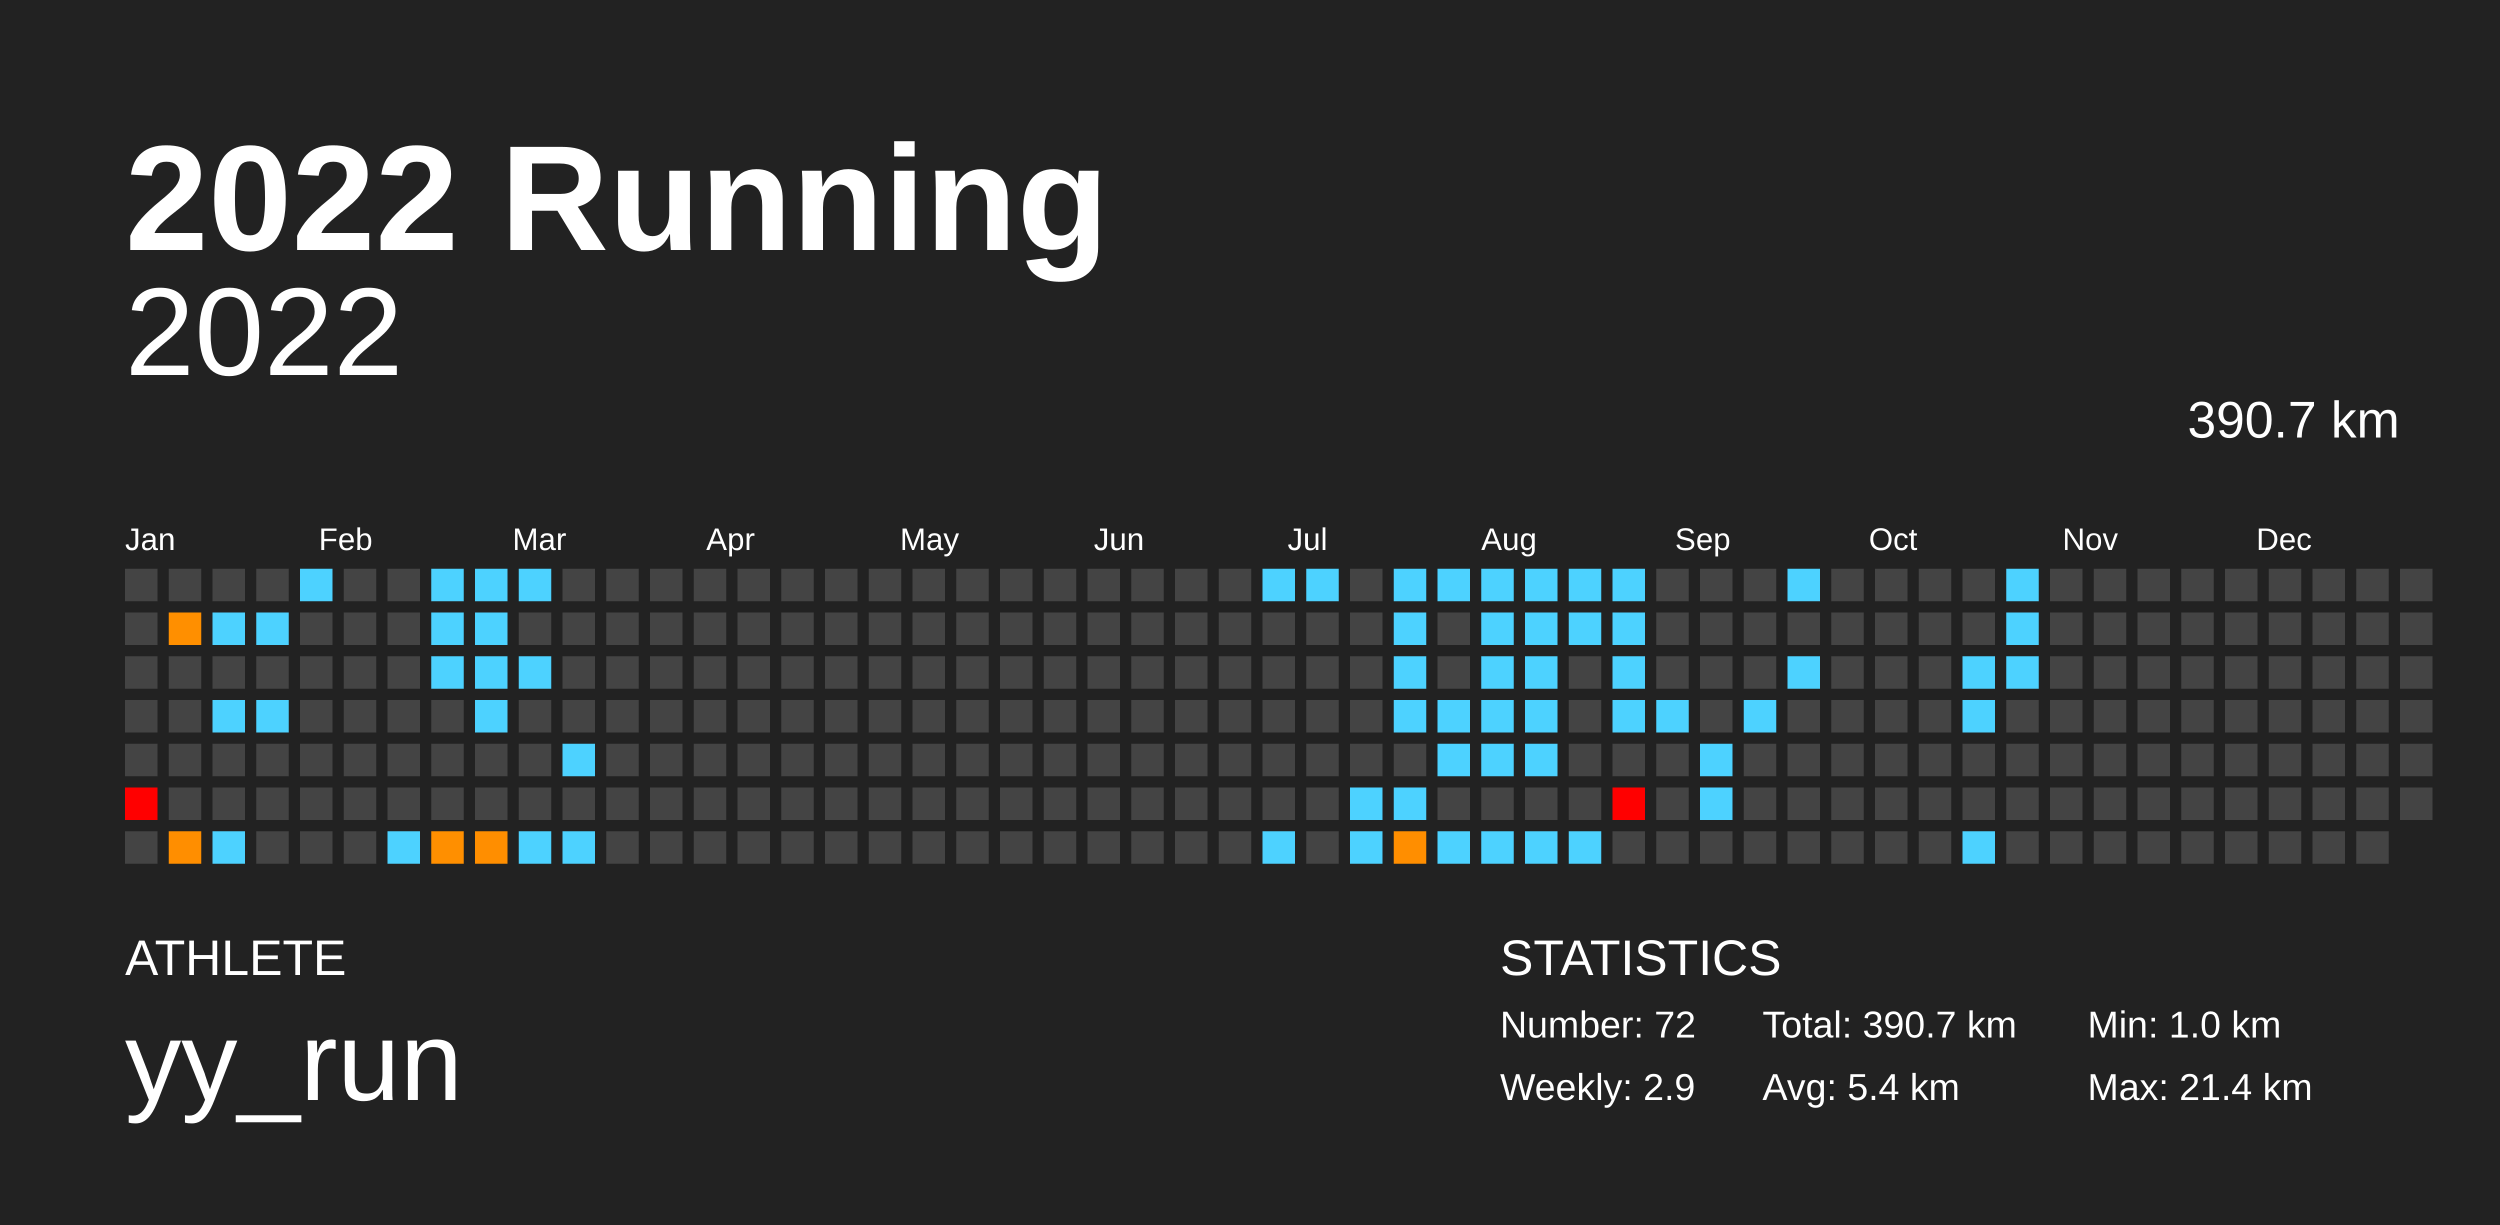
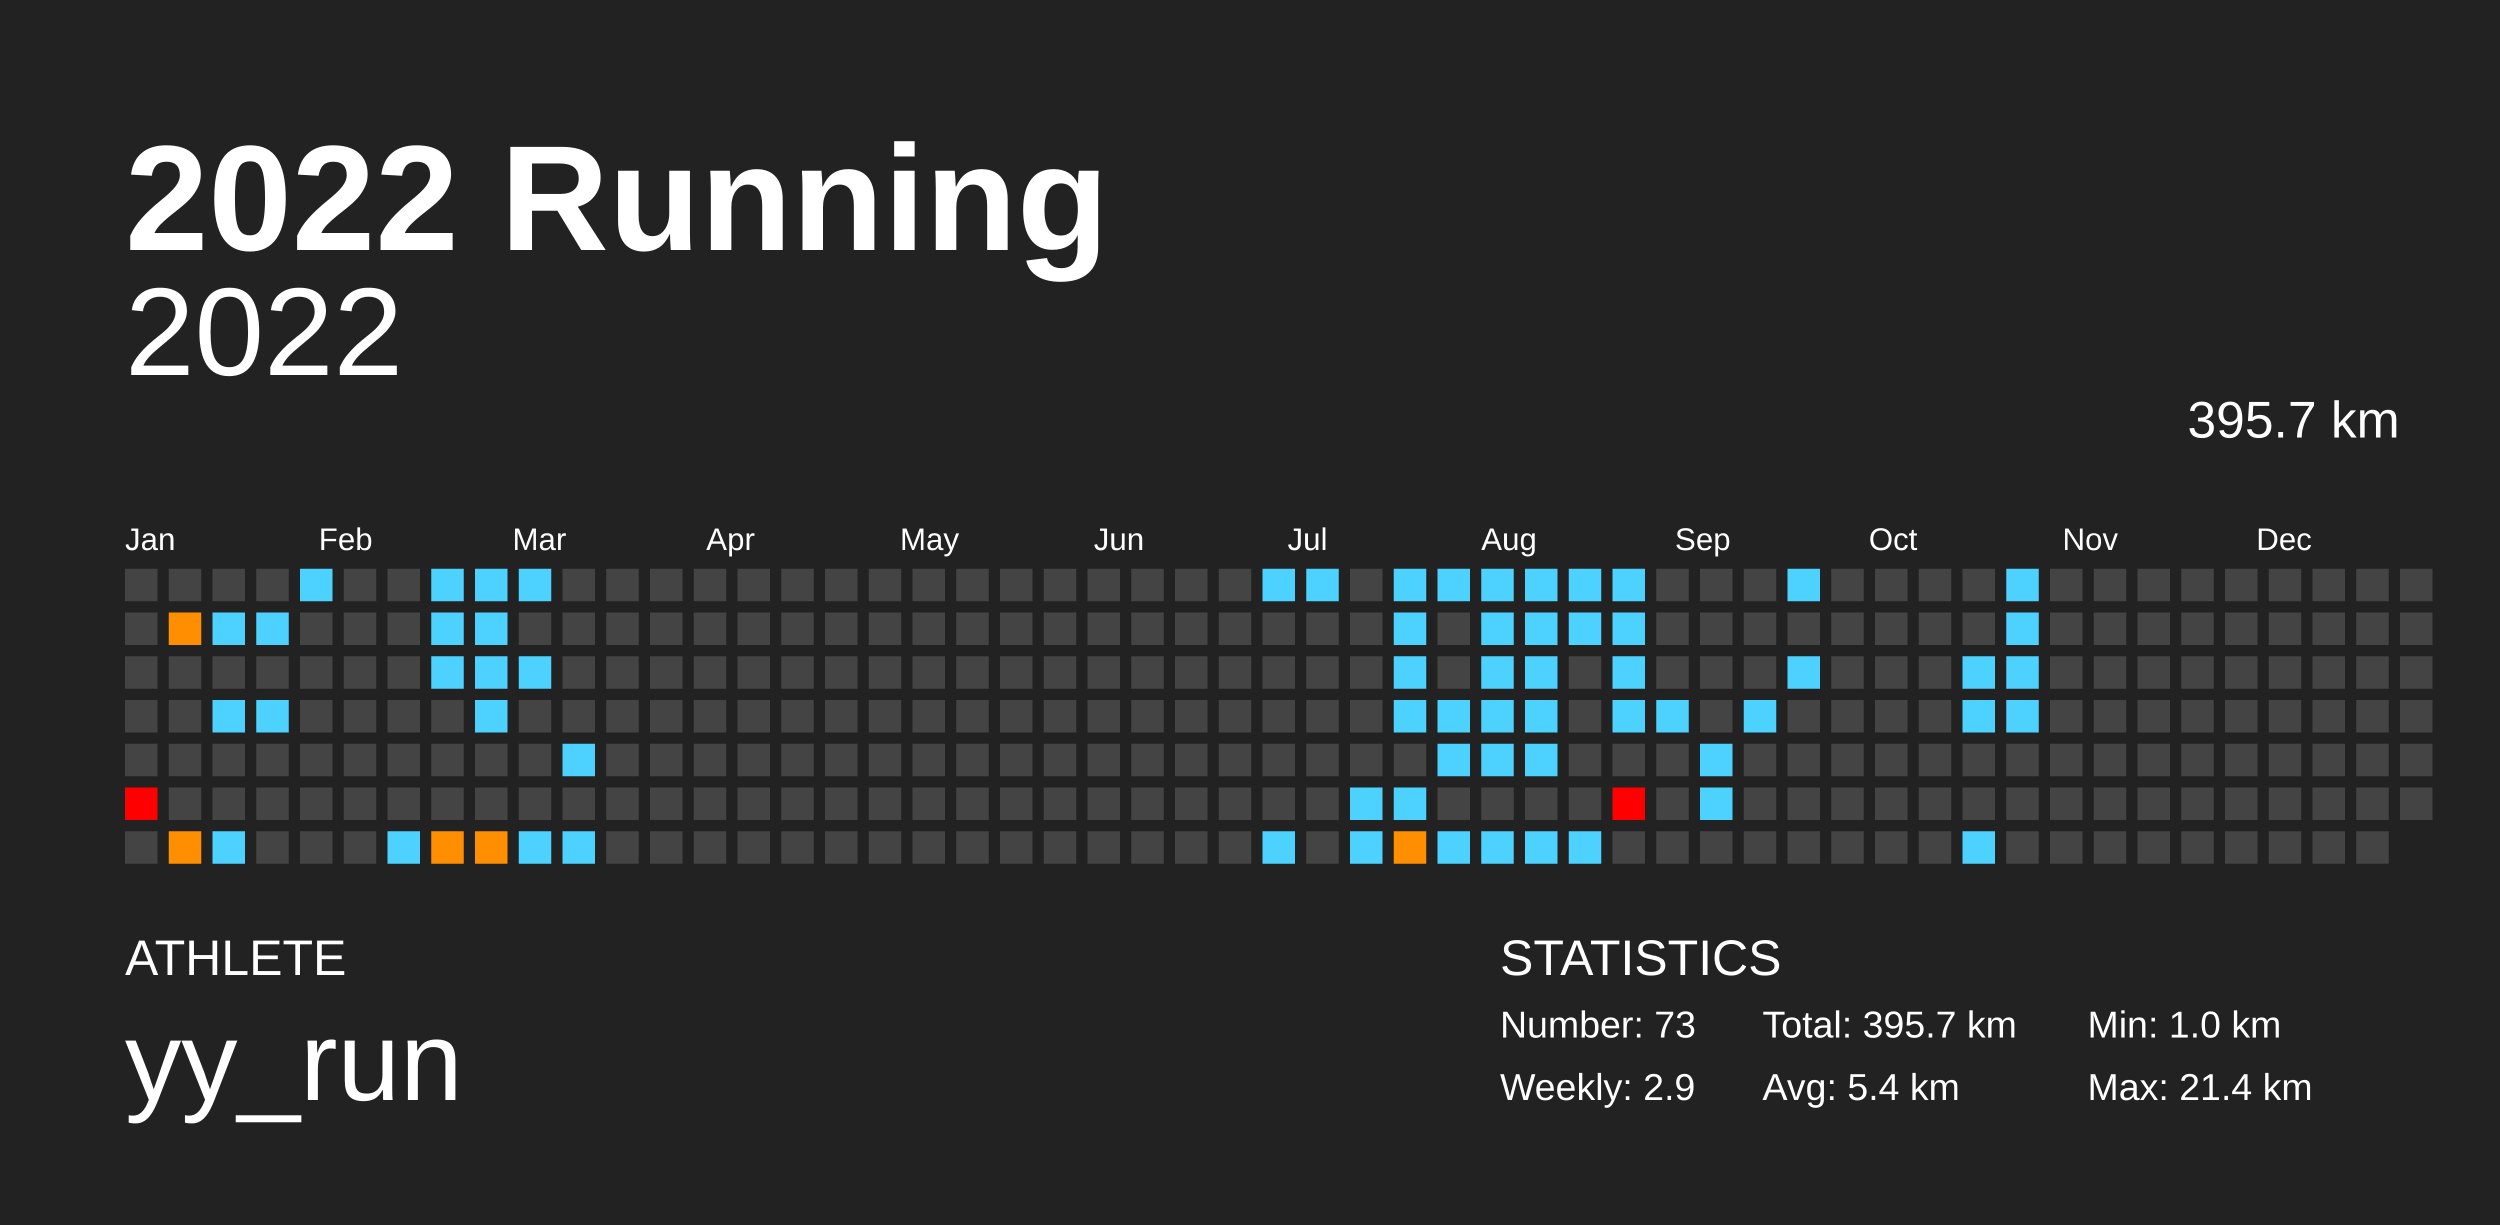
<svg xmlns="http://www.w3.org/2000/svg" baseProfile="full" height="98mm" version="1.1" viewBox="0,0,200,98" width="200mm">
  <defs />
  <rect fill="#222222" height="98" width="200" x="0" y="0" />
  <text fill="#FFFFFF" style="font-size:12px; font-family:Arial; font-weight:bold;" x="10" y="20">2022 Running</text>
  <text fill="#FFFFFF" style="font-size:4px; font-family:Arial" x="10" y="78">ATHLETE</text>
  <text fill="#FFFFFF" style="font-size:9px; font-family:Arial" x="10" y="88">yy_run</text>
  <text fill="#FFFFFF" style="font-size:4px; font-family:Arial" x="120" y="78">STATISTICS</text>
-   <text fill="#FFFFFF" style="font-size:3px; font-family:Arial" x="120" y="83">Number: 72</text>
+   <text fill="#FFFFFF" style="font-size:3px; font-family:Arial" x="120" y="83">Number: 73</text>
  <text fill="#FFFFFF" style="font-size:3px; font-family:Arial" x="120" y="88">Weekly: 2.9</text>
-   <text fill="#FFFFFF" style="font-size:3px; font-family:Arial" x="141" y="83">Total: 390.7 km</text>
+   <text fill="#FFFFFF" style="font-size:3px; font-family:Arial" x="141" y="83">Total: 395.7 km</text>
  <text fill="#FFFFFF" style="font-size:3px; font-family:Arial" x="141" y="88">Avg: 5.4 km</text>
  <text fill="#FFFFFF" style="font-size:3px; font-family:Arial" x="167" y="83">Min: 1.0 km</text>
  <text fill="#FFFFFF" style="font-size:3px; font-family:Arial" x="167" y="88">Max: 21.4 km</text>
  <text alignment-baseline="hanging" fill="#FFFFFF" style="font-size:10.0px; font-family:Arial;" x="10" y="30">2022</text>
-   <text alignment-baseline="hanging" fill="#FFFFFF" style="font-size:4.125px; font-family:Arial;" x="175" y="35">390.7 km</text>
+   <text alignment-baseline="hanging" fill="#FFFFFF" style="font-size:4.125px; font-family:Arial;" x="175" y="35">395.7 km</text>
  <text fill="#FFFFFF" style="font-size:2.5px; font-family:Arial" x="10.0" y="44">Jan</text>
  <text fill="#FFFFFF" style="font-size:2.5px; font-family:Arial" x="25.5" y="44">Feb</text>
  <text fill="#FFFFFF" style="font-size:2.5px; font-family:Arial" x="41.0" y="44">Mar</text>
  <text fill="#FFFFFF" style="font-size:2.5px; font-family:Arial" x="56.5" y="44">Apr</text>
  <text fill="#FFFFFF" style="font-size:2.5px; font-family:Arial" x="72.0" y="44">May</text>
  <text fill="#FFFFFF" style="font-size:2.5px; font-family:Arial" x="87.5" y="44">Jun</text>
  <text fill="#FFFFFF" style="font-size:2.5px; font-family:Arial" x="103.0" y="44">Jul</text>
  <text fill="#FFFFFF" style="font-size:2.5px; font-family:Arial" x="118.5" y="44">Aug</text>
  <text fill="#FFFFFF" style="font-size:2.5px; font-family:Arial" x="134.0" y="44">Sep</text>
  <text fill="#FFFFFF" style="font-size:2.5px; font-family:Arial" x="149.5" y="44">Oct</text>
  <text fill="#FFFFFF" style="font-size:2.5px; font-family:Arial" x="165.0" y="44">Nov</text>
  <text fill="#FFFFFF" style="font-size:2.5px; font-family:Arial" x="180.5" y="44">Dec</text>
  <rect fill="#444444" height="2.6" width="2.6" x="10.0" y="45.5" />
  <rect fill="#444444" height="2.6" width="2.6" x="10.0" y="49.0" />
  <rect fill="#444444" height="2.6" width="2.6" x="10.0" y="52.5" />
  <rect fill="#444444" height="2.6" width="2.6" x="10.0" y="56.0" />
  <rect fill="#444444" height="2.6" width="2.6" x="10.0" y="59.5" />
  <rect fill="red" height="2.6" width="2.6" x="10.0" y="63.0" />
  <rect fill="#444444" height="2.6" width="2.6" x="10.0" y="66.5" />
  <rect fill="#444444" height="2.6" width="2.6" x="13.5" y="45.5" />
  <rect fill="#ff8f00" height="2.6" width="2.6" x="13.5" y="49.0" />
  <rect fill="#444444" height="2.6" width="2.6" x="13.5" y="52.5" />
  <rect fill="#444444" height="2.6" width="2.6" x="13.5" y="56.0" />
  <rect fill="#444444" height="2.6" width="2.6" x="13.5" y="59.5" />
  <rect fill="#444444" height="2.6" width="2.6" x="13.5" y="63.0" />
  <rect fill="#ff8e00" height="2.6" width="2.6" x="13.5" y="66.5" />
  <rect fill="#444444" height="2.6" width="2.6" x="17.0" y="45.5" />
  <rect fill="#4dd2ff" height="2.6" width="2.6" x="17.0" y="49.0" />
  <rect fill="#444444" height="2.6" width="2.6" x="17.0" y="52.5" />
  <rect fill="#4dd2ff" height="2.6" width="2.6" x="17.0" y="56.0" />
  <rect fill="#444444" height="2.6" width="2.6" x="17.0" y="59.5" />
  <rect fill="#444444" height="2.6" width="2.6" x="17.0" y="63.0" />
  <rect fill="#4dd2ff" height="2.6" width="2.6" x="17.0" y="66.5" />
  <rect fill="#444444" height="2.6" width="2.6" x="20.5" y="45.5" />
  <rect fill="#4dd2ff" height="2.6" width="2.6" x="20.5" y="49.0" />
  <rect fill="#444444" height="2.6" width="2.6" x="20.5" y="52.5" />
  <rect fill="#4dd2ff" height="2.6" width="2.6" x="20.5" y="56.0" />
  <rect fill="#444444" height="2.6" width="2.6" x="20.5" y="59.5" />
  <rect fill="#444444" height="2.6" width="2.6" x="20.5" y="63.0" />
  <rect fill="#444444" height="2.6" width="2.6" x="20.5" y="66.5" />
  <rect fill="#4dd2ff" height="2.6" width="2.6" x="24.0" y="45.5" />
  <rect fill="#444444" height="2.6" width="2.6" x="24.0" y="49.0" />
  <rect fill="#444444" height="2.6" width="2.6" x="24.0" y="52.5" />
  <rect fill="#444444" height="2.6" width="2.6" x="24.0" y="56.0" />
  <rect fill="#444444" height="2.6" width="2.6" x="24.0" y="59.5" />
  <rect fill="#444444" height="2.6" width="2.6" x="24.0" y="63.0" />
  <rect fill="#444444" height="2.6" width="2.6" x="24.0" y="66.5" />
  <rect fill="#444444" height="2.6" width="2.6" x="27.5" y="45.5" />
  <rect fill="#444444" height="2.6" width="2.6" x="27.5" y="49.0" />
  <rect fill="#444444" height="2.6" width="2.6" x="27.5" y="52.5" />
  <rect fill="#444444" height="2.6" width="2.6" x="27.5" y="56.0" />
  <rect fill="#444444" height="2.6" width="2.6" x="27.5" y="59.5" />
  <rect fill="#444444" height="2.6" width="2.6" x="27.5" y="63.0" />
  <rect fill="#444444" height="2.6" width="2.6" x="27.5" y="66.5" />
  <rect fill="#444444" height="2.6" width="2.6" x="31.0" y="45.5" />
  <rect fill="#444444" height="2.6" width="2.6" x="31.0" y="49.0" />
  <rect fill="#444444" height="2.6" width="2.6" x="31.0" y="52.5" />
  <rect fill="#444444" height="2.6" width="2.6" x="31.0" y="56.0" />
  <rect fill="#444444" height="2.6" width="2.6" x="31.0" y="59.5" />
  <rect fill="#444444" height="2.6" width="2.6" x="31.0" y="63.0" />
  <rect fill="#4dd2ff" height="2.6" width="2.6" x="31.0" y="66.5" />
  <rect fill="#4dd2ff" height="2.6" width="2.6" x="34.5" y="45.5" />
  <rect fill="#4dd2ff" height="2.6" width="2.6" x="34.5" y="49.0" />
  <rect fill="#4dd2ff" height="2.6" width="2.6" x="34.5" y="52.5" />
  <rect fill="#444444" height="2.6" width="2.6" x="34.5" y="56.0" />
  <rect fill="#444444" height="2.6" width="2.6" x="34.5" y="59.5" />
  <rect fill="#444444" height="2.6" width="2.6" x="34.5" y="63.0" />
  <rect fill="#ff8f00" height="2.6" width="2.6" x="34.5" y="66.5" />
  <rect fill="#4dd2ff" height="2.6" width="2.6" x="38.0" y="45.5" />
  <rect fill="#4dd2ff" height="2.6" width="2.6" x="38.0" y="49.0" />
  <rect fill="#4dd2ff" height="2.6" width="2.6" x="38.0" y="52.5" />
  <rect fill="#4dd2ff" height="2.6" width="2.6" x="38.0" y="56.0" />
  <rect fill="#444444" height="2.6" width="2.6" x="38.0" y="59.5" />
  <rect fill="#444444" height="2.6" width="2.6" x="38.0" y="63.0" />
  <rect fill="#ff8e00" height="2.6" width="2.6" x="38.0" y="66.5" />
  <rect fill="#4dd2ff" height="2.6" width="2.6" x="41.5" y="45.5" />
  <rect fill="#444444" height="2.6" width="2.6" x="41.5" y="49.0" />
  <rect fill="#4dd2ff" height="2.6" width="2.6" x="41.5" y="52.5" />
  <rect fill="#444444" height="2.6" width="2.6" x="41.5" y="56.0" />
  <rect fill="#444444" height="2.6" width="2.6" x="41.5" y="59.5" />
  <rect fill="#444444" height="2.6" width="2.6" x="41.5" y="63.0" />
  <rect fill="#4dd2ff" height="2.6" width="2.6" x="41.5" y="66.5" />
  <rect fill="#444444" height="2.6" width="2.6" x="45.0" y="45.5" />
  <rect fill="#444444" height="2.6" width="2.6" x="45.0" y="49.0" />
  <rect fill="#444444" height="2.6" width="2.6" x="45.0" y="52.5" />
  <rect fill="#444444" height="2.6" width="2.6" x="45.0" y="56.0" />
  <rect fill="#4dd2ff" height="2.6" width="2.6" x="45.0" y="59.5" />
  <rect fill="#444444" height="2.6" width="2.6" x="45.0" y="63.0" />
  <rect fill="#4dd2ff" height="2.6" width="2.6" x="45.0" y="66.5" />
  <rect fill="#444444" height="2.6" width="2.6" x="48.5" y="45.5" />
  <rect fill="#444444" height="2.6" width="2.6" x="48.5" y="49.0" />
  <rect fill="#444444" height="2.6" width="2.6" x="48.5" y="52.5" />
  <rect fill="#444444" height="2.6" width="2.6" x="48.5" y="56.0" />
  <rect fill="#444444" height="2.6" width="2.6" x="48.5" y="59.5" />
  <rect fill="#444444" height="2.6" width="2.6" x="48.5" y="63.0" />
  <rect fill="#444444" height="2.6" width="2.6" x="48.5" y="66.5" />
  <rect fill="#444444" height="2.6" width="2.6" x="52.0" y="45.5" />
  <rect fill="#444444" height="2.6" width="2.6" x="52.0" y="49.0" />
  <rect fill="#444444" height="2.6" width="2.6" x="52.0" y="52.5" />
  <rect fill="#444444" height="2.6" width="2.6" x="52.0" y="56.0" />
  <rect fill="#444444" height="2.6" width="2.6" x="52.0" y="59.5" />
  <rect fill="#444444" height="2.6" width="2.6" x="52.0" y="63.0" />
  <rect fill="#444444" height="2.6" width="2.6" x="52.0" y="66.5" />
  <rect fill="#444444" height="2.6" width="2.6" x="55.5" y="45.5" />
  <rect fill="#444444" height="2.6" width="2.6" x="55.5" y="49.0" />
  <rect fill="#444444" height="2.6" width="2.6" x="55.5" y="52.5" />
  <rect fill="#444444" height="2.6" width="2.6" x="55.5" y="56.0" />
  <rect fill="#444444" height="2.6" width="2.6" x="55.5" y="59.5" />
  <rect fill="#444444" height="2.6" width="2.6" x="55.5" y="63.0" />
  <rect fill="#444444" height="2.6" width="2.6" x="55.5" y="66.5" />
  <rect fill="#444444" height="2.6" width="2.6" x="59.0" y="45.5" />
  <rect fill="#444444" height="2.6" width="2.6" x="59.0" y="49.0" />
  <rect fill="#444444" height="2.6" width="2.6" x="59.0" y="52.5" />
  <rect fill="#444444" height="2.6" width="2.6" x="59.0" y="56.0" />
  <rect fill="#444444" height="2.6" width="2.6" x="59.0" y="59.5" />
  <rect fill="#444444" height="2.6" width="2.6" x="59.0" y="63.0" />
  <rect fill="#444444" height="2.6" width="2.6" x="59.0" y="66.5" />
  <rect fill="#444444" height="2.6" width="2.6" x="62.5" y="45.5" />
  <rect fill="#444444" height="2.6" width="2.6" x="62.5" y="49.0" />
  <rect fill="#444444" height="2.6" width="2.6" x="62.5" y="52.5" />
  <rect fill="#444444" height="2.6" width="2.6" x="62.5" y="56.0" />
  <rect fill="#444444" height="2.6" width="2.6" x="62.5" y="59.5" />
  <rect fill="#444444" height="2.6" width="2.6" x="62.5" y="63.0" />
  <rect fill="#444444" height="2.6" width="2.6" x="62.5" y="66.5" />
  <rect fill="#444444" height="2.6" width="2.6" x="66.0" y="45.5" />
  <rect fill="#444444" height="2.6" width="2.6" x="66.0" y="49.0" />
  <rect fill="#444444" height="2.6" width="2.6" x="66.0" y="52.5" />
  <rect fill="#444444" height="2.6" width="2.6" x="66.0" y="56.0" />
  <rect fill="#444444" height="2.6" width="2.6" x="66.0" y="59.5" />
  <rect fill="#444444" height="2.6" width="2.6" x="66.0" y="63.0" />
  <rect fill="#444444" height="2.6" width="2.6" x="66.0" y="66.5" />
  <rect fill="#444444" height="2.6" width="2.6" x="69.5" y="45.5" />
  <rect fill="#444444" height="2.6" width="2.6" x="69.5" y="49.0" />
  <rect fill="#444444" height="2.6" width="2.6" x="69.5" y="52.5" />
  <rect fill="#444444" height="2.6" width="2.6" x="69.5" y="56.0" />
  <rect fill="#444444" height="2.6" width="2.6" x="69.5" y="59.5" />
  <rect fill="#444444" height="2.6" width="2.6" x="69.5" y="63.0" />
  <rect fill="#444444" height="2.6" width="2.6" x="69.5" y="66.5" />
  <rect fill="#444444" height="2.6" width="2.6" x="73.0" y="45.5" />
  <rect fill="#444444" height="2.6" width="2.6" x="73.0" y="49.0" />
  <rect fill="#444444" height="2.6" width="2.6" x="73.0" y="52.5" />
  <rect fill="#444444" height="2.6" width="2.6" x="73.0" y="56.0" />
  <rect fill="#444444" height="2.6" width="2.6" x="73.0" y="59.5" />
  <rect fill="#444444" height="2.6" width="2.6" x="73.0" y="63.0" />
  <rect fill="#444444" height="2.6" width="2.6" x="73.0" y="66.5" />
  <rect fill="#444444" height="2.6" width="2.6" x="76.5" y="45.5" />
  <rect fill="#444444" height="2.6" width="2.6" x="76.5" y="49.0" />
  <rect fill="#444444" height="2.6" width="2.6" x="76.5" y="52.5" />
  <rect fill="#444444" height="2.6" width="2.6" x="76.5" y="56.0" />
  <rect fill="#444444" height="2.6" width="2.6" x="76.5" y="59.5" />
  <rect fill="#444444" height="2.6" width="2.6" x="76.5" y="63.0" />
  <rect fill="#444444" height="2.6" width="2.6" x="76.5" y="66.5" />
  <rect fill="#444444" height="2.6" width="2.6" x="80.0" y="45.5" />
  <rect fill="#444444" height="2.6" width="2.6" x="80.0" y="49.0" />
  <rect fill="#444444" height="2.6" width="2.6" x="80.0" y="52.5" />
  <rect fill="#444444" height="2.6" width="2.6" x="80.0" y="56.0" />
  <rect fill="#444444" height="2.6" width="2.6" x="80.0" y="59.5" />
  <rect fill="#444444" height="2.6" width="2.6" x="80.0" y="63.0" />
  <rect fill="#444444" height="2.6" width="2.6" x="80.0" y="66.5" />
  <rect fill="#444444" height="2.6" width="2.6" x="83.5" y="45.5" />
  <rect fill="#444444" height="2.6" width="2.6" x="83.5" y="49.0" />
  <rect fill="#444444" height="2.6" width="2.6" x="83.5" y="52.5" />
  <rect fill="#444444" height="2.6" width="2.6" x="83.5" y="56.0" />
  <rect fill="#444444" height="2.6" width="2.6" x="83.5" y="59.5" />
  <rect fill="#444444" height="2.6" width="2.6" x="83.5" y="63.0" />
  <rect fill="#444444" height="2.6" width="2.6" x="83.5" y="66.5" />
  <rect fill="#444444" height="2.6" width="2.6" x="87.0" y="45.5" />
  <rect fill="#444444" height="2.6" width="2.6" x="87.0" y="49.0" />
  <rect fill="#444444" height="2.6" width="2.6" x="87.0" y="52.5" />
  <rect fill="#444444" height="2.6" width="2.6" x="87.0" y="56.0" />
  <rect fill="#444444" height="2.6" width="2.6" x="87.0" y="59.5" />
  <rect fill="#444444" height="2.6" width="2.6" x="87.0" y="63.0" />
  <rect fill="#444444" height="2.6" width="2.6" x="87.0" y="66.5" />
  <rect fill="#444444" height="2.6" width="2.6" x="90.5" y="45.5" />
  <rect fill="#444444" height="2.6" width="2.6" x="90.5" y="49.0" />
  <rect fill="#444444" height="2.6" width="2.6" x="90.5" y="52.5" />
  <rect fill="#444444" height="2.6" width="2.6" x="90.5" y="56.0" />
  <rect fill="#444444" height="2.6" width="2.6" x="90.5" y="59.5" />
  <rect fill="#444444" height="2.6" width="2.6" x="90.5" y="63.0" />
  <rect fill="#444444" height="2.6" width="2.6" x="90.5" y="66.5" />
  <rect fill="#444444" height="2.6" width="2.6" x="94.0" y="45.5" />
  <rect fill="#444444" height="2.6" width="2.6" x="94.0" y="49.0" />
  <rect fill="#444444" height="2.6" width="2.6" x="94.0" y="52.5" />
  <rect fill="#444444" height="2.6" width="2.6" x="94.0" y="56.0" />
  <rect fill="#444444" height="2.6" width="2.6" x="94.0" y="59.5" />
  <rect fill="#444444" height="2.6" width="2.6" x="94.0" y="63.0" />
  <rect fill="#444444" height="2.6" width="2.6" x="94.0" y="66.5" />
  <rect fill="#444444" height="2.6" width="2.6" x="97.5" y="45.5" />
  <rect fill="#444444" height="2.6" width="2.6" x="97.5" y="49.0" />
  <rect fill="#444444" height="2.6" width="2.6" x="97.5" y="52.5" />
  <rect fill="#444444" height="2.6" width="2.6" x="97.5" y="56.0" />
  <rect fill="#444444" height="2.6" width="2.6" x="97.5" y="59.5" />
  <rect fill="#444444" height="2.6" width="2.6" x="97.5" y="63.0" />
  <rect fill="#444444" height="2.6" width="2.6" x="97.5" y="66.5" />
  <rect fill="#4dd2ff" height="2.6" width="2.6" x="101.0" y="45.5" />
  <rect fill="#444444" height="2.6" width="2.6" x="101.0" y="49.0" />
  <rect fill="#444444" height="2.6" width="2.6" x="101.0" y="52.5" />
  <rect fill="#444444" height="2.6" width="2.6" x="101.0" y="56.0" />
  <rect fill="#444444" height="2.6" width="2.6" x="101.0" y="59.5" />
  <rect fill="#444444" height="2.6" width="2.6" x="101.0" y="63.0" />
  <rect fill="#4dd2ff" height="2.6" width="2.6" x="101.0" y="66.5" />
  <rect fill="#4dd2ff" height="2.6" width="2.6" x="104.5" y="45.5" />
  <rect fill="#444444" height="2.6" width="2.6" x="104.5" y="49.0" />
  <rect fill="#444444" height="2.6" width="2.6" x="104.5" y="52.5" />
  <rect fill="#444444" height="2.6" width="2.6" x="104.5" y="56.0" />
  <rect fill="#444444" height="2.6" width="2.6" x="104.5" y="59.5" />
  <rect fill="#444444" height="2.6" width="2.6" x="104.5" y="63.0" />
  <rect fill="#444444" height="2.6" width="2.6" x="104.5" y="66.5" />
  <rect fill="#444444" height="2.6" width="2.6" x="108.0" y="45.5" />
  <rect fill="#444444" height="2.6" width="2.6" x="108.0" y="49.0" />
  <rect fill="#444444" height="2.6" width="2.6" x="108.0" y="52.5" />
  <rect fill="#444444" height="2.6" width="2.6" x="108.0" y="56.0" />
  <rect fill="#444444" height="2.6" width="2.6" x="108.0" y="59.5" />
  <rect fill="#4dd2ff" height="2.6" width="2.6" x="108.0" y="63.0" />
  <rect fill="#4dd2ff" height="2.6" width="2.6" x="108.0" y="66.5" />
  <rect fill="#4dd2ff" height="2.6" width="2.6" x="111.5" y="45.5" />
  <rect fill="#4dd2ff" height="2.6" width="2.6" x="111.5" y="49.0" />
  <rect fill="#4dd2ff" height="2.6" width="2.6" x="111.5" y="52.5" />
  <rect fill="#4dd2ff" height="2.6" width="2.6" x="111.5" y="56.0" />
  <rect fill="#444444" height="2.6" width="2.6" x="111.5" y="59.5" />
  <rect fill="#4dd2ff" height="2.6" width="2.6" x="111.5" y="63.0" />
  <rect fill="#ff8e00" height="2.6" width="2.6" x="111.5" y="66.5" />
  <rect fill="#4dd2ff" height="2.6" width="2.6" x="115.0" y="45.5" />
  <rect fill="#444444" height="2.6" width="2.6" x="115.0" y="49.0" />
  <rect fill="#444444" height="2.6" width="2.6" x="115.0" y="52.5" />
  <rect fill="#4dd2ff" height="2.6" width="2.6" x="115.0" y="56.0" />
  <rect fill="#4dd2ff" height="2.6" width="2.6" x="115.0" y="59.5" />
  <rect fill="#444444" height="2.6" width="2.6" x="115.0" y="63.0" />
  <rect fill="#4dd2ff" height="2.6" width="2.6" x="115.0" y="66.5" />
  <rect fill="#4dd2ff" height="2.6" width="2.6" x="118.5" y="45.5" />
  <rect fill="#4dd2ff" height="2.6" width="2.6" x="118.5" y="49.0" />
  <rect fill="#4dd2ff" height="2.6" width="2.6" x="118.5" y="52.5" />
  <rect fill="#4dd2ff" height="2.6" width="2.6" x="118.5" y="56.0" />
  <rect fill="#4dd2ff" height="2.6" width="2.6" x="118.5" y="59.5" />
  <rect fill="#444444" height="2.6" width="2.6" x="118.5" y="63.0" />
  <rect fill="#4dd2ff" height="2.6" width="2.6" x="118.5" y="66.5" />
  <rect fill="#4dd2ff" height="2.6" width="2.6" x="122.0" y="45.5" />
  <rect fill="#4dd2ff" height="2.6" width="2.6" x="122.0" y="49.0" />
  <rect fill="#4dd2ff" height="2.6" width="2.6" x="122.0" y="52.5" />
  <rect fill="#4dd2ff" height="2.6" width="2.6" x="122.0" y="56.0" />
  <rect fill="#4dd2ff" height="2.6" width="2.6" x="122.0" y="59.5" />
  <rect fill="#444444" height="2.6" width="2.6" x="122.0" y="63.0" />
  <rect fill="#4dd2ff" height="2.6" width="2.6" x="122.0" y="66.5" />
  <rect fill="#4dd2ff" height="2.6" width="2.6" x="125.5" y="45.5" />
  <rect fill="#4dd2ff" height="2.6" width="2.6" x="125.5" y="49.0" />
  <rect fill="#444444" height="2.6" width="2.6" x="125.5" y="52.5" />
  <rect fill="#444444" height="2.6" width="2.6" x="125.5" y="56.0" />
  <rect fill="#444444" height="2.6" width="2.6" x="125.5" y="59.5" />
  <rect fill="#444444" height="2.6" width="2.6" x="125.5" y="63.0" />
  <rect fill="#4dd2ff" height="2.6" width="2.6" x="125.5" y="66.5" />
  <rect fill="#4dd2ff" height="2.6" width="2.6" x="129.0" y="45.5" />
  <rect fill="#4dd2ff" height="2.6" width="2.6" x="129.0" y="49.0" />
  <rect fill="#4dd2ff" height="2.6" width="2.6" x="129.0" y="52.5" />
  <rect fill="#4dd2ff" height="2.6" width="2.6" x="129.0" y="56.0" />
  <rect fill="#444444" height="2.6" width="2.6" x="129.0" y="59.5" />
  <rect fill="red" height="2.6" width="2.6" x="129.0" y="63.0" />
  <rect fill="#444444" height="2.6" width="2.6" x="129.0" y="66.5" />
  <rect fill="#444444" height="2.6" width="2.6" x="132.5" y="45.5" />
  <rect fill="#444444" height="2.6" width="2.6" x="132.5" y="49.0" />
  <rect fill="#444444" height="2.6" width="2.6" x="132.5" y="52.5" />
  <rect fill="#4dd2ff" height="2.6" width="2.6" x="132.5" y="56.0" />
  <rect fill="#444444" height="2.6" width="2.6" x="132.5" y="59.5" />
  <rect fill="#444444" height="2.6" width="2.6" x="132.5" y="63.0" />
  <rect fill="#444444" height="2.6" width="2.6" x="132.5" y="66.5" />
  <rect fill="#444444" height="2.6" width="2.6" x="136.0" y="45.5" />
  <rect fill="#444444" height="2.6" width="2.6" x="136.0" y="49.0" />
  <rect fill="#444444" height="2.6" width="2.6" x="136.0" y="52.5" />
  <rect fill="#444444" height="2.6" width="2.6" x="136.0" y="56.0" />
  <rect fill="#4dd2ff" height="2.6" width="2.6" x="136.0" y="59.5" />
  <rect fill="#4dd2ff" height="2.6" width="2.6" x="136.0" y="63.0" />
  <rect fill="#444444" height="2.6" width="2.6" x="136.0" y="66.5" />
  <rect fill="#444444" height="2.6" width="2.6" x="139.5" y="45.5" />
  <rect fill="#444444" height="2.6" width="2.6" x="139.5" y="49.0" />
  <rect fill="#444444" height="2.6" width="2.6" x="139.5" y="52.5" />
  <rect fill="#4dd2ff" height="2.6" width="2.6" x="139.5" y="56.0" />
  <rect fill="#444444" height="2.6" width="2.6" x="139.5" y="59.5" />
  <rect fill="#444444" height="2.6" width="2.6" x="139.5" y="63.0" />
  <rect fill="#444444" height="2.6" width="2.6" x="139.5" y="66.5" />
  <rect fill="#4dd2ff" height="2.6" width="2.6" x="143.0" y="45.5" />
  <rect fill="#444444" height="2.6" width="2.6" x="143.0" y="49.0" />
  <rect fill="#4dd2ff" height="2.6" width="2.6" x="143.0" y="52.5" />
  <rect fill="#444444" height="2.6" width="2.6" x="143.0" y="56.0" />
  <rect fill="#444444" height="2.6" width="2.6" x="143.0" y="59.5" />
  <rect fill="#444444" height="2.6" width="2.6" x="143.0" y="63.0" />
  <rect fill="#444444" height="2.6" width="2.6" x="143.0" y="66.5" />
  <rect fill="#444444" height="2.6" width="2.6" x="146.5" y="45.5" />
  <rect fill="#444444" height="2.6" width="2.6" x="146.5" y="49.0" />
  <rect fill="#444444" height="2.6" width="2.6" x="146.5" y="52.5" />
  <rect fill="#444444" height="2.6" width="2.6" x="146.5" y="56.0" />
  <rect fill="#444444" height="2.6" width="2.6" x="146.5" y="59.5" />
  <rect fill="#444444" height="2.6" width="2.6" x="146.5" y="63.0" />
  <rect fill="#444444" height="2.6" width="2.6" x="146.5" y="66.5" />
  <rect fill="#444444" height="2.6" width="2.6" x="150.0" y="45.5" />
  <rect fill="#444444" height="2.6" width="2.6" x="150.0" y="49.0" />
  <rect fill="#444444" height="2.6" width="2.6" x="150.0" y="52.5" />
  <rect fill="#444444" height="2.6" width="2.6" x="150.0" y="56.0" />
  <rect fill="#444444" height="2.6" width="2.6" x="150.0" y="59.5" />
  <rect fill="#444444" height="2.6" width="2.6" x="150.0" y="63.0" />
  <rect fill="#444444" height="2.6" width="2.6" x="150.0" y="66.5" />
  <rect fill="#444444" height="2.6" width="2.6" x="153.5" y="45.5" />
  <rect fill="#444444" height="2.6" width="2.6" x="153.5" y="49.0" />
  <rect fill="#444444" height="2.6" width="2.6" x="153.5" y="52.5" />
  <rect fill="#444444" height="2.6" width="2.6" x="153.5" y="56.0" />
  <rect fill="#444444" height="2.6" width="2.6" x="153.5" y="59.5" />
  <rect fill="#444444" height="2.6" width="2.6" x="153.5" y="63.0" />
  <rect fill="#444444" height="2.6" width="2.6" x="153.5" y="66.5" />
  <rect fill="#444444" height="2.6" width="2.6" x="157.0" y="45.5" />
  <rect fill="#444444" height="2.6" width="2.6" x="157.0" y="49.0" />
  <rect fill="#4dd2ff" height="2.6" width="2.6" x="157.0" y="52.5" />
  <rect fill="#4dd2ff" height="2.6" width="2.6" x="157.0" y="56.0" />
  <rect fill="#444444" height="2.6" width="2.6" x="157.0" y="59.5" />
  <rect fill="#444444" height="2.6" width="2.6" x="157.0" y="63.0" />
  <rect fill="#4dd2ff" height="2.6" width="2.6" x="157.0" y="66.5" />
  <rect fill="#4dd2ff" height="2.6" width="2.6" x="160.5" y="45.5" />
  <rect fill="#4dd2ff" height="2.6" width="2.6" x="160.5" y="49.0" />
  <rect fill="#4dd2ff" height="2.6" width="2.6" x="160.5" y="52.5" />
-   <rect fill="#444444" height="2.6" width="2.6" x="160.5" y="56.0" />
+   <rect fill="#4dd2ff" height="2.6" width="2.6" x="160.5" y="56.0" />
  <rect fill="#444444" height="2.6" width="2.6" x="160.5" y="59.5" />
  <rect fill="#444444" height="2.6" width="2.6" x="160.5" y="63.0" />
  <rect fill="#444444" height="2.6" width="2.6" x="160.5" y="66.5" />
  <rect fill="#444444" height="2.6" width="2.6" x="164.0" y="45.5" />
  <rect fill="#444444" height="2.6" width="2.6" x="164.0" y="49.0" />
  <rect fill="#444444" height="2.6" width="2.6" x="164.0" y="52.5" />
  <rect fill="#444444" height="2.6" width="2.6" x="164.0" y="56.0" />
  <rect fill="#444444" height="2.6" width="2.6" x="164.0" y="59.5" />
  <rect fill="#444444" height="2.6" width="2.6" x="164.0" y="63.0" />
  <rect fill="#444444" height="2.6" width="2.6" x="164.0" y="66.5" />
  <rect fill="#444444" height="2.6" width="2.6" x="167.5" y="45.5" />
  <rect fill="#444444" height="2.6" width="2.6" x="167.5" y="49.0" />
  <rect fill="#444444" height="2.6" width="2.6" x="167.5" y="52.5" />
  <rect fill="#444444" height="2.6" width="2.6" x="167.5" y="56.0" />
  <rect fill="#444444" height="2.6" width="2.6" x="167.5" y="59.5" />
  <rect fill="#444444" height="2.6" width="2.6" x="167.5" y="63.0" />
  <rect fill="#444444" height="2.6" width="2.6" x="167.5" y="66.5" />
  <rect fill="#444444" height="2.6" width="2.6" x="171.0" y="45.5" />
  <rect fill="#444444" height="2.6" width="2.6" x="171.0" y="49.0" />
  <rect fill="#444444" height="2.6" width="2.6" x="171.0" y="52.5" />
  <rect fill="#444444" height="2.6" width="2.6" x="171.0" y="56.0" />
  <rect fill="#444444" height="2.6" width="2.6" x="171.0" y="59.5" />
  <rect fill="#444444" height="2.6" width="2.6" x="171.0" y="63.0" />
  <rect fill="#444444" height="2.6" width="2.6" x="171.0" y="66.5" />
  <rect fill="#444444" height="2.6" width="2.6" x="174.5" y="45.5" />
  <rect fill="#444444" height="2.6" width="2.6" x="174.5" y="49.0" />
  <rect fill="#444444" height="2.6" width="2.6" x="174.5" y="52.5" />
  <rect fill="#444444" height="2.6" width="2.6" x="174.5" y="56.0" />
  <rect fill="#444444" height="2.6" width="2.6" x="174.5" y="59.5" />
  <rect fill="#444444" height="2.6" width="2.6" x="174.5" y="63.0" />
  <rect fill="#444444" height="2.6" width="2.6" x="174.5" y="66.5" />
  <rect fill="#444444" height="2.6" width="2.6" x="178.0" y="45.5" />
  <rect fill="#444444" height="2.6" width="2.6" x="178.0" y="49.0" />
  <rect fill="#444444" height="2.6" width="2.6" x="178.0" y="52.5" />
  <rect fill="#444444" height="2.6" width="2.6" x="178.0" y="56.0" />
  <rect fill="#444444" height="2.6" width="2.6" x="178.0" y="59.5" />
  <rect fill="#444444" height="2.6" width="2.6" x="178.0" y="63.0" />
  <rect fill="#444444" height="2.6" width="2.6" x="178.0" y="66.5" />
  <rect fill="#444444" height="2.6" width="2.6" x="181.5" y="45.5" />
  <rect fill="#444444" height="2.6" width="2.6" x="181.5" y="49.0" />
  <rect fill="#444444" height="2.6" width="2.6" x="181.5" y="52.5" />
  <rect fill="#444444" height="2.6" width="2.6" x="181.5" y="56.0" />
  <rect fill="#444444" height="2.6" width="2.6" x="181.5" y="59.5" />
  <rect fill="#444444" height="2.6" width="2.6" x="181.5" y="63.0" />
  <rect fill="#444444" height="2.6" width="2.6" x="181.5" y="66.5" />
  <rect fill="#444444" height="2.6" width="2.6" x="185.0" y="45.5" />
  <rect fill="#444444" height="2.6" width="2.6" x="185.0" y="49.0" />
  <rect fill="#444444" height="2.6" width="2.6" x="185.0" y="52.5" />
  <rect fill="#444444" height="2.6" width="2.6" x="185.0" y="56.0" />
  <rect fill="#444444" height="2.6" width="2.6" x="185.0" y="59.5" />
  <rect fill="#444444" height="2.6" width="2.6" x="185.0" y="63.0" />
  <rect fill="#444444" height="2.6" width="2.6" x="185.0" y="66.5" />
  <rect fill="#444444" height="2.6" width="2.6" x="188.5" y="45.5" />
  <rect fill="#444444" height="2.6" width="2.6" x="188.5" y="49.0" />
  <rect fill="#444444" height="2.6" width="2.6" x="188.5" y="52.5" />
  <rect fill="#444444" height="2.6" width="2.6" x="188.5" y="56.0" />
  <rect fill="#444444" height="2.6" width="2.6" x="188.5" y="59.5" />
  <rect fill="#444444" height="2.6" width="2.6" x="188.5" y="63.0" />
  <rect fill="#444444" height="2.6" width="2.6" x="188.5" y="66.5" />
  <rect fill="#444444" height="2.6" width="2.6" x="192.0" y="45.5" />
  <rect fill="#444444" height="2.6" width="2.6" x="192.0" y="49.0" />
  <rect fill="#444444" height="2.6" width="2.6" x="192.0" y="52.5" />
  <rect fill="#444444" height="2.6" width="2.6" x="192.0" y="56.0" />
  <rect fill="#444444" height="2.6" width="2.6" x="192.0" y="59.5" />
  <rect fill="#444444" height="2.6" width="2.6" x="192.0" y="63.0" />
</svg>
